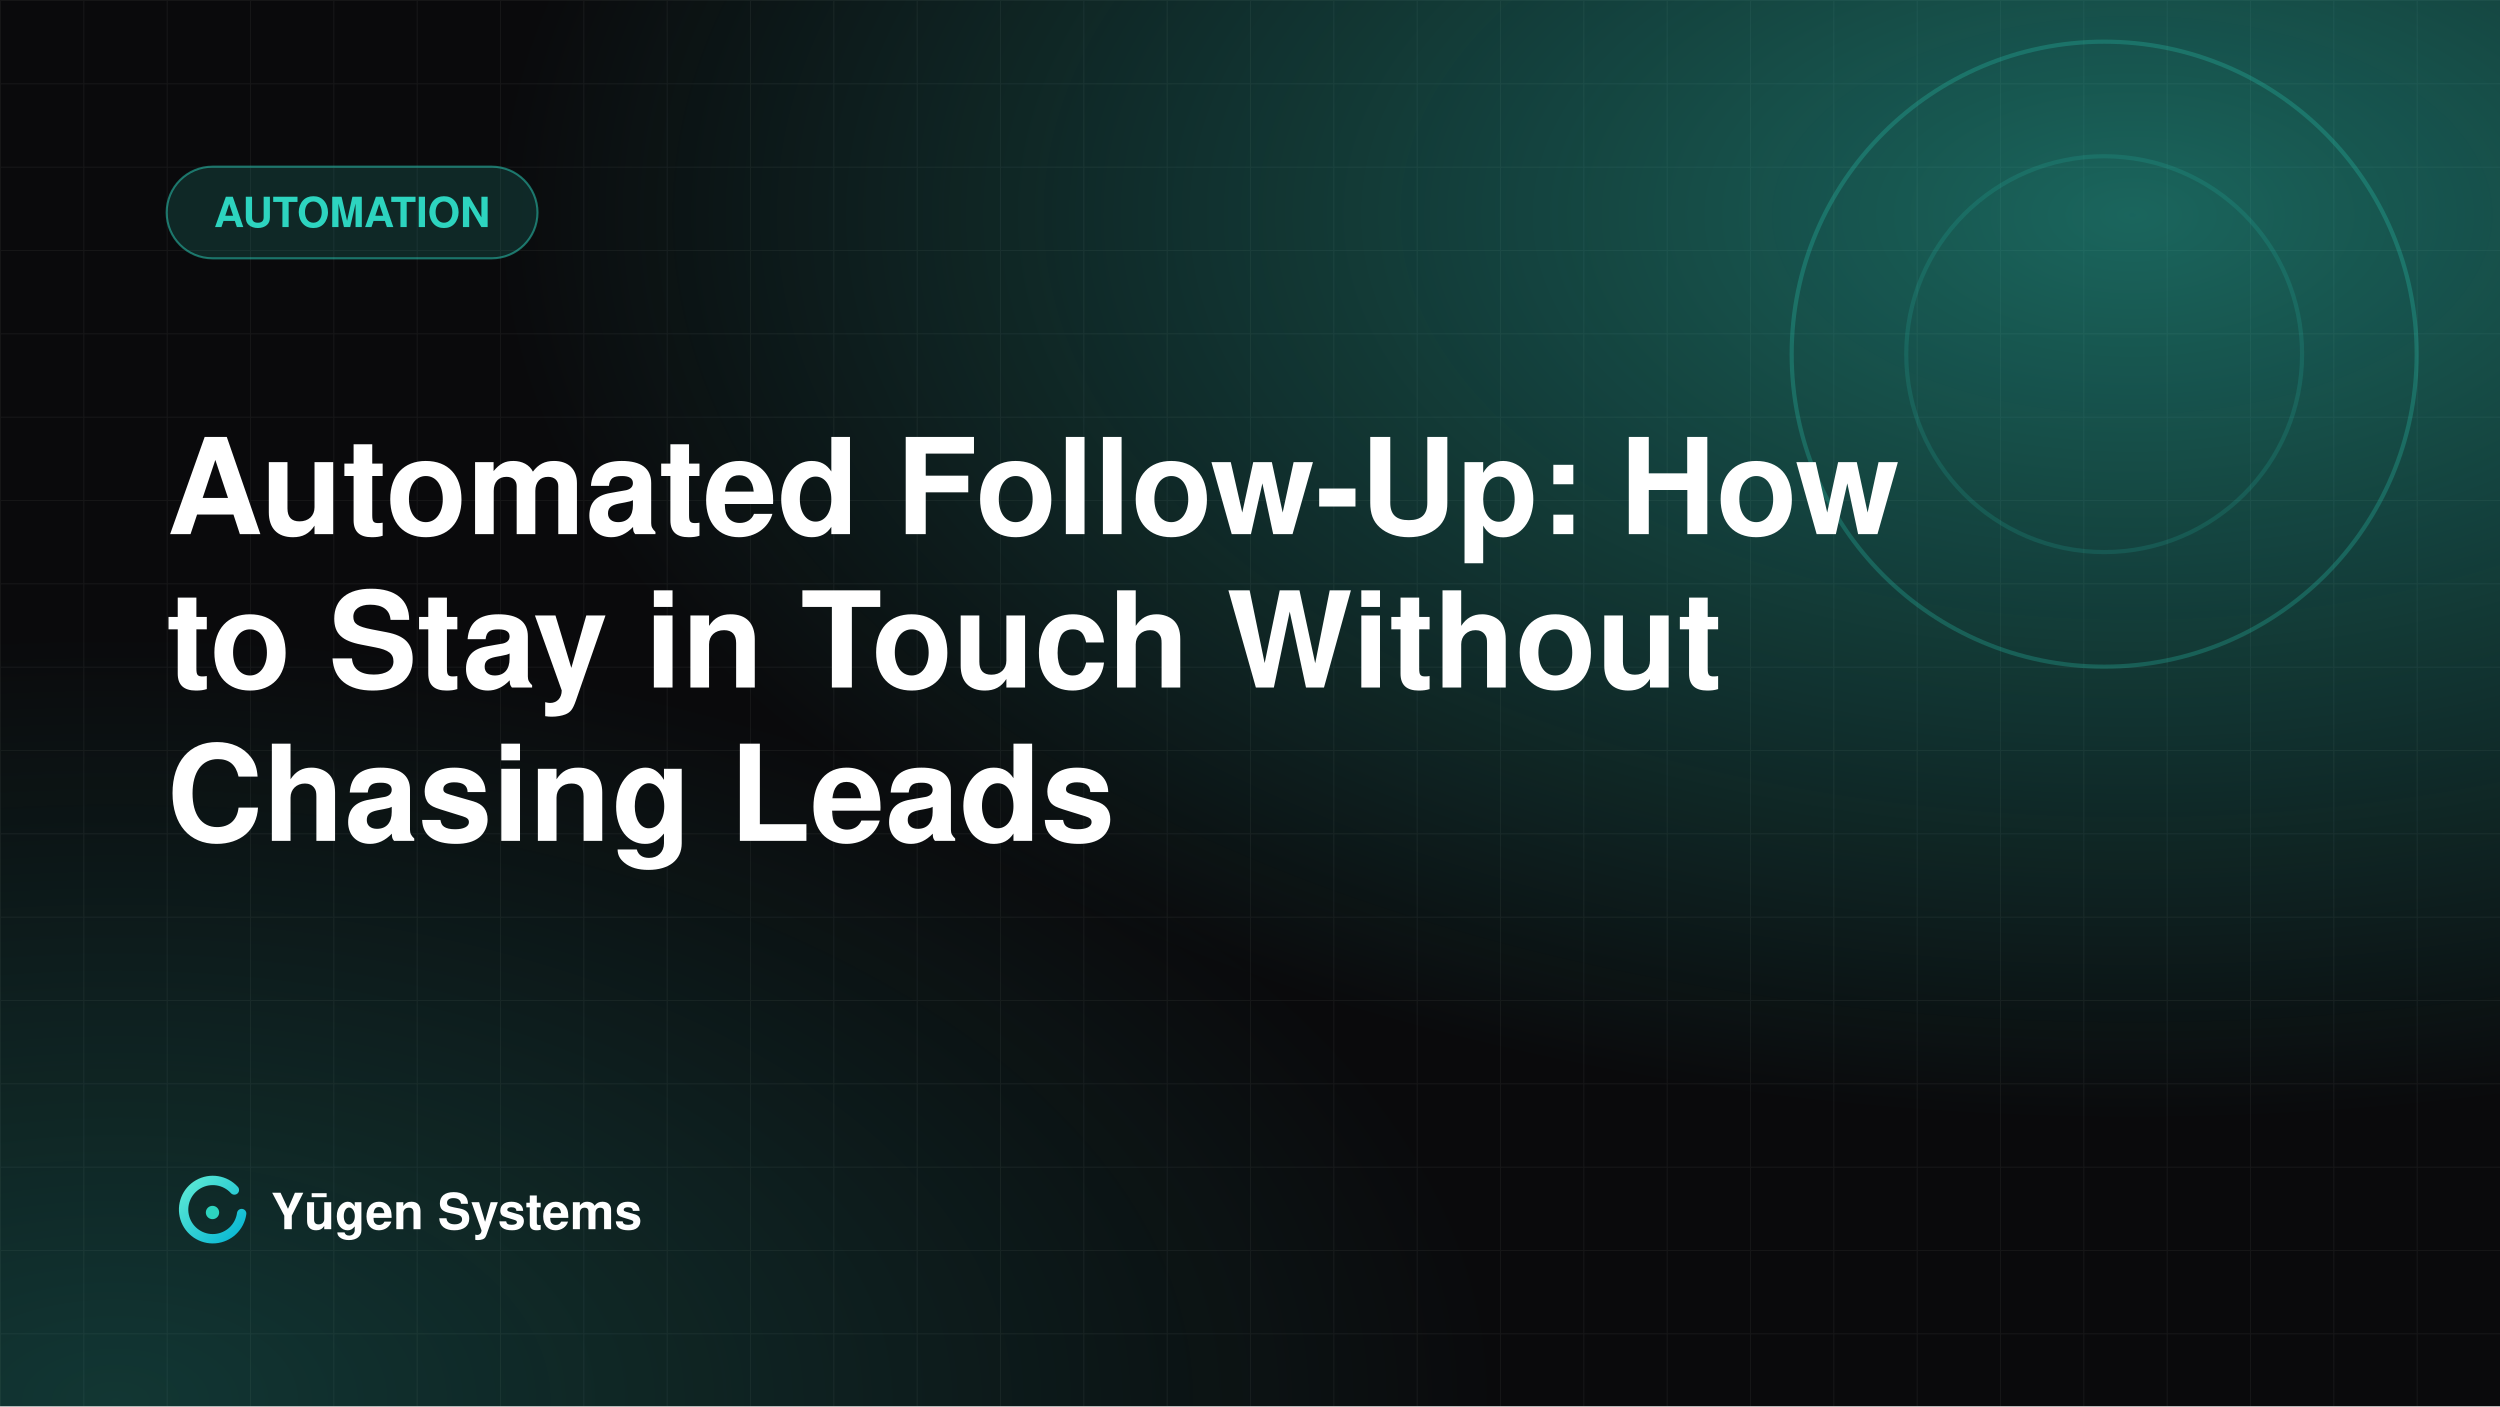
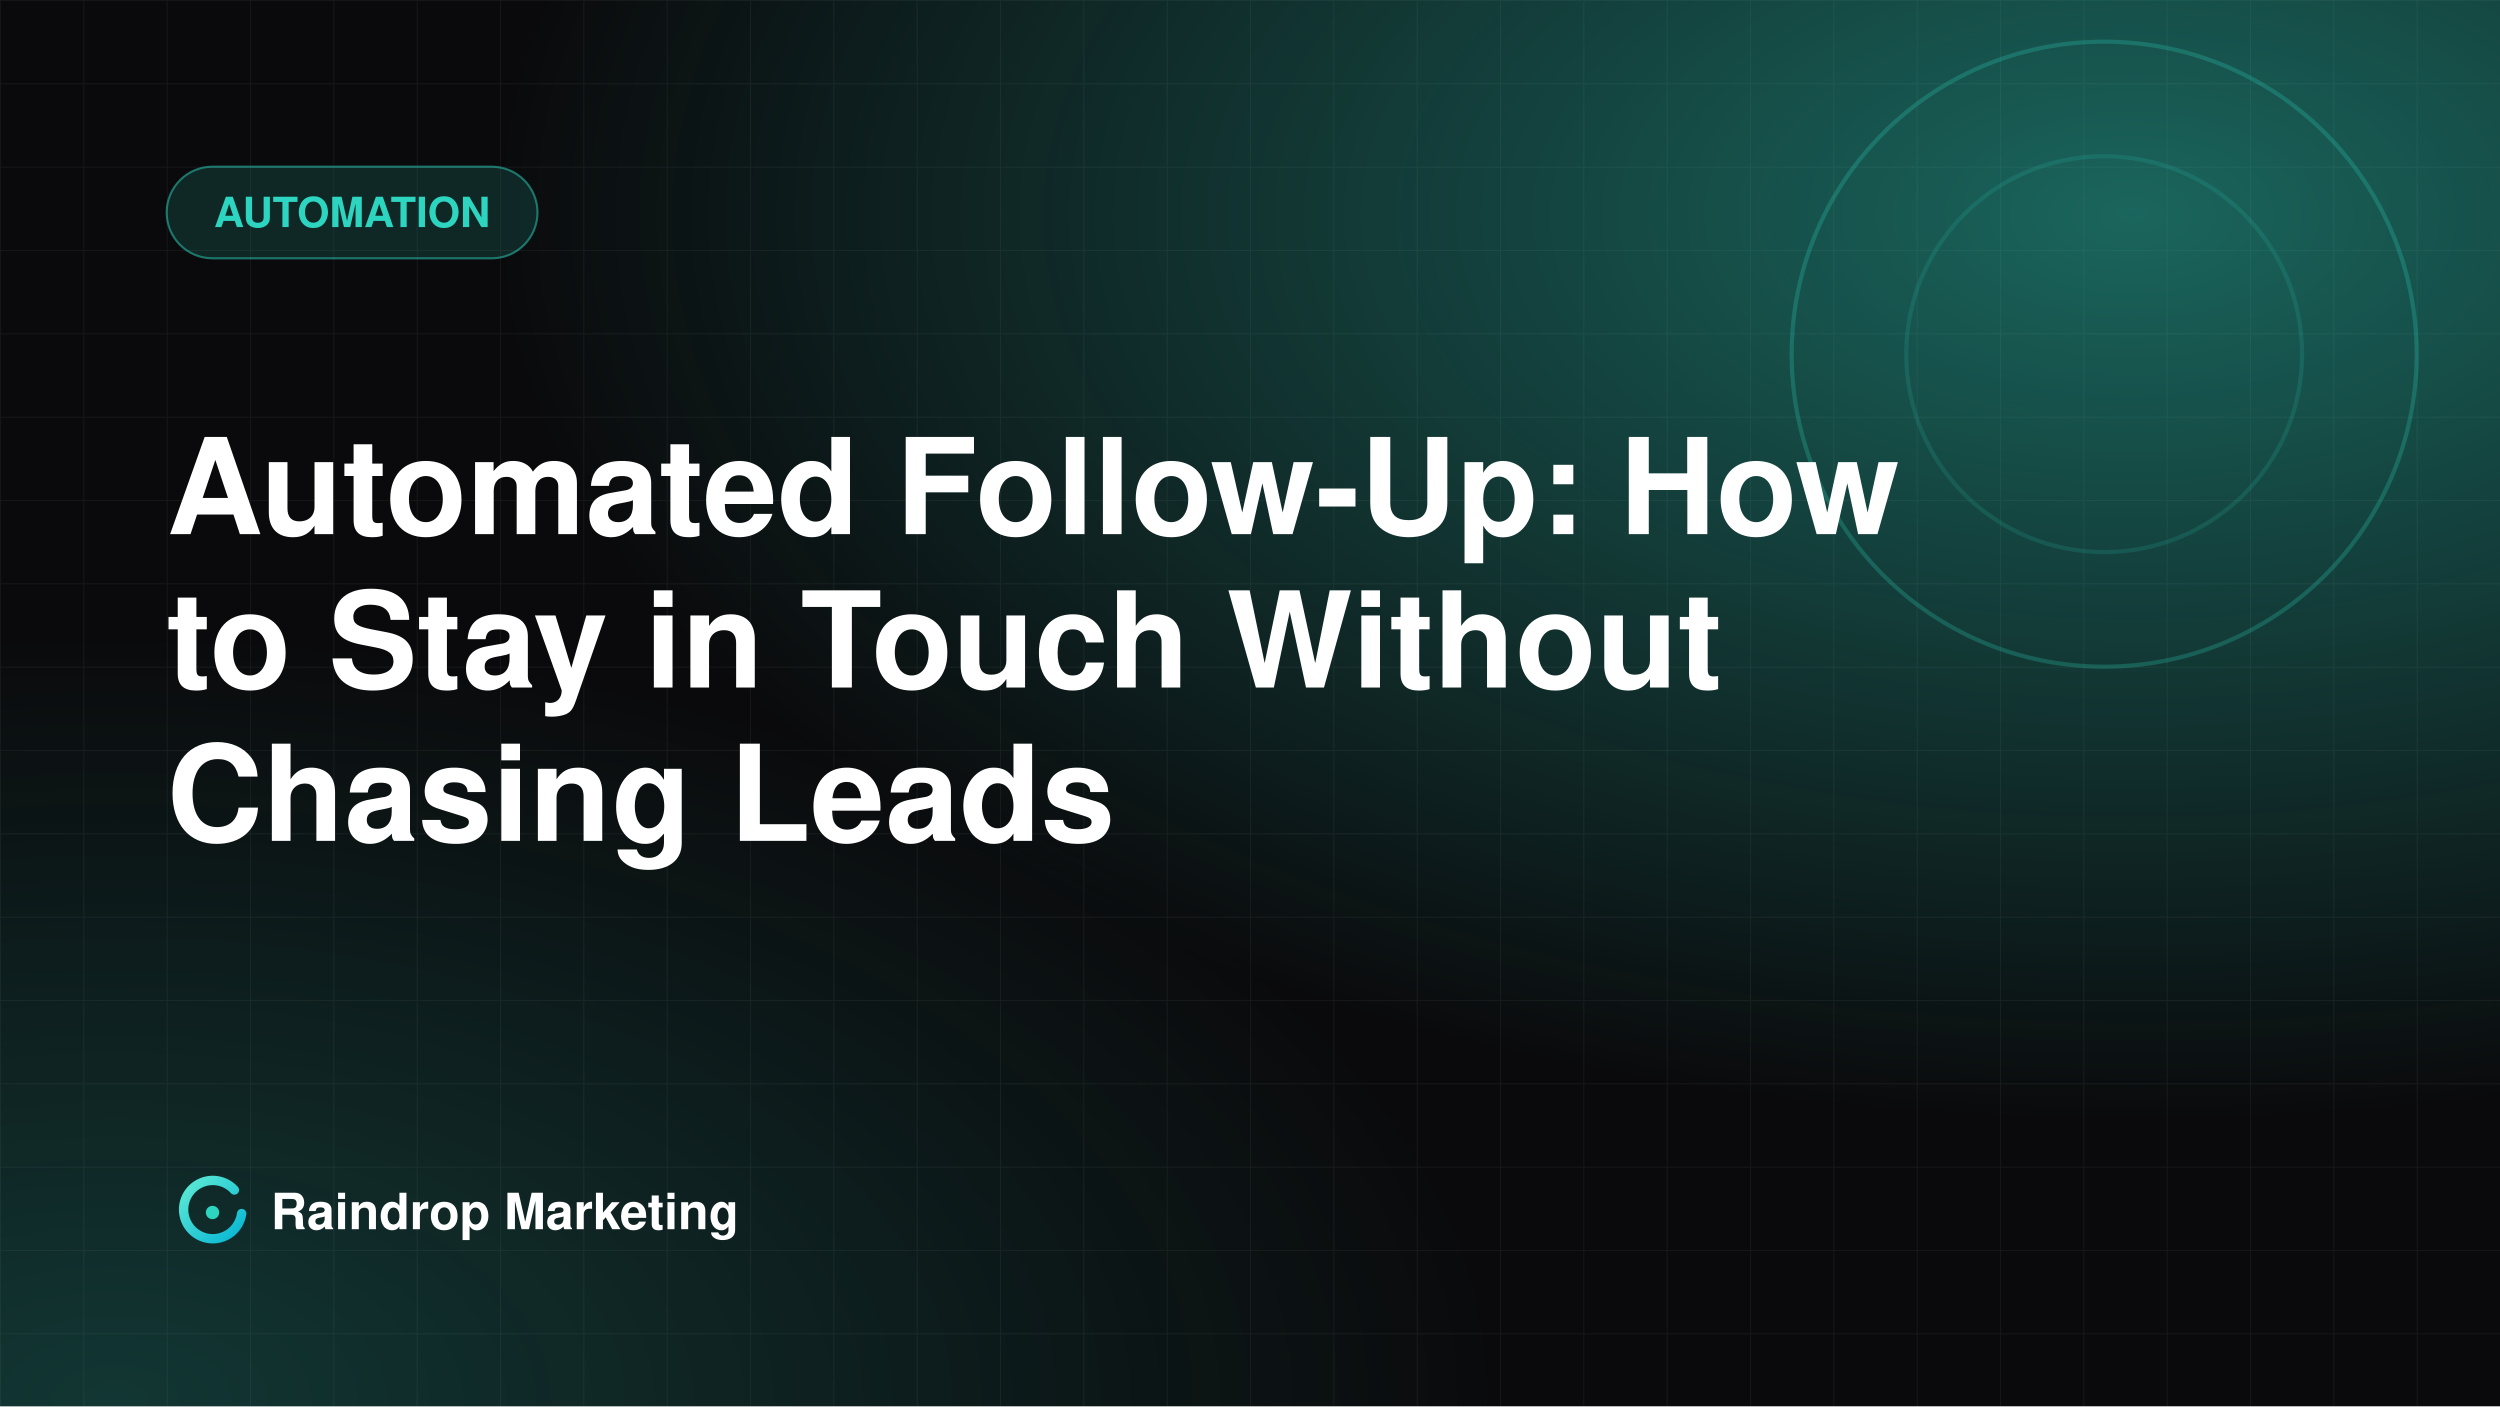
<svg xmlns="http://www.w3.org/2000/svg" viewBox="0 0 1200 675" width="1200" height="675">
  <defs>
    <radialGradient id="g1" cx="85%" cy="15%" r="65%">
      <stop offset="0" stop-color="#2dd4bf" stop-opacity="0.45" />
      <stop offset="1" stop-color="#2dd4bf" stop-opacity="0" />
    </radialGradient>
    <radialGradient id="g2" cx="5%" cy="100%" r="55%">
      <stop offset="0" stop-color="#2dd4bf" stop-opacity="0.22" />
      <stop offset="1" stop-color="#2dd4bf" stop-opacity="0" />
    </radialGradient>
    <pattern id="grid" width="40" height="40" patternUnits="userSpaceOnUse">
      <path d="M40 0H0V40" fill="none" stroke="#ffffff" stroke-opacity="0.05" />
    </pattern>
    <linearGradient id="enso" x1="0" y1="0" x2="1" y2="1">
      <stop offset="0" stop-color="#5eead4" />
      <stop offset="1" stop-color="#06b6d4" />
    </linearGradient>
  </defs>
  <rect width="1200" height="675" fill="#0a0a0c" />
  <rect width="1200" height="675" fill="url(#grid)" />
  <rect width="1200" height="675" fill="url(#g1)" />
  <rect width="1200" height="675" fill="url(#g2)" />
  <circle cx="1010" cy="170" r="150" fill="none" stroke="#2dd4bf" stroke-opacity="0.25" stroke-width="2" />
  <circle cx="1010" cy="170" r="95" fill="none" stroke="#2dd4bf" stroke-opacity="0.15" stroke-width="2" />
  <rect x="80" y="80" rx="22" ry="22" width="178" height="44" fill="#2dd4bf" fill-opacity="0.15" stroke="#2dd4bf" stroke-opacity="0.5" />
  <text x="169" y="109" text-anchor="middle" font-family="Segoe UI, Helvetica, Arial, sans-serif" font-size="20" font-weight="700" fill="#2dd4bf">AUTOMATION</text>
  <text x="80" y="256.4" font-family="Segoe UI, Helvetica, Arial, sans-serif" font-size="64" font-weight="800" fill="#ffffff">Automated Follow-Up: How</text>
  <text x="80" y="330" font-family="Segoe UI, Helvetica, Arial, sans-serif" font-size="64" font-weight="800" fill="#ffffff">to Stay in Touch Without</text>
  <text x="80" y="403.6" font-family="Segoe UI, Helvetica, Arial, sans-serif" font-size="64" font-weight="800" fill="#ffffff">Chasing Leads</text>
  <g transform="translate(80 560)">
    <path d="M32.5 11.2A14 14 0 1 0 36 22.5" fill="none" stroke="url(#enso)" stroke-width="4.5" stroke-linecap="round" />
    <circle cx="22" cy="22" r="3.2" fill="#2dd4bf" />
-     <text x="50" y="30" font-family="Segoe UI, Helvetica, Arial, sans-serif" font-size="24" font-weight="700" fill="#ffffff">Yūgen Systems</text>
+     <text x="50" y="30" font-family="Segoe UI, Helvetica, Arial, sans-serif" font-size="24" font-weight="700" fill="#ffffff">Raindrop Marketing</text>
  </g>
</svg>
